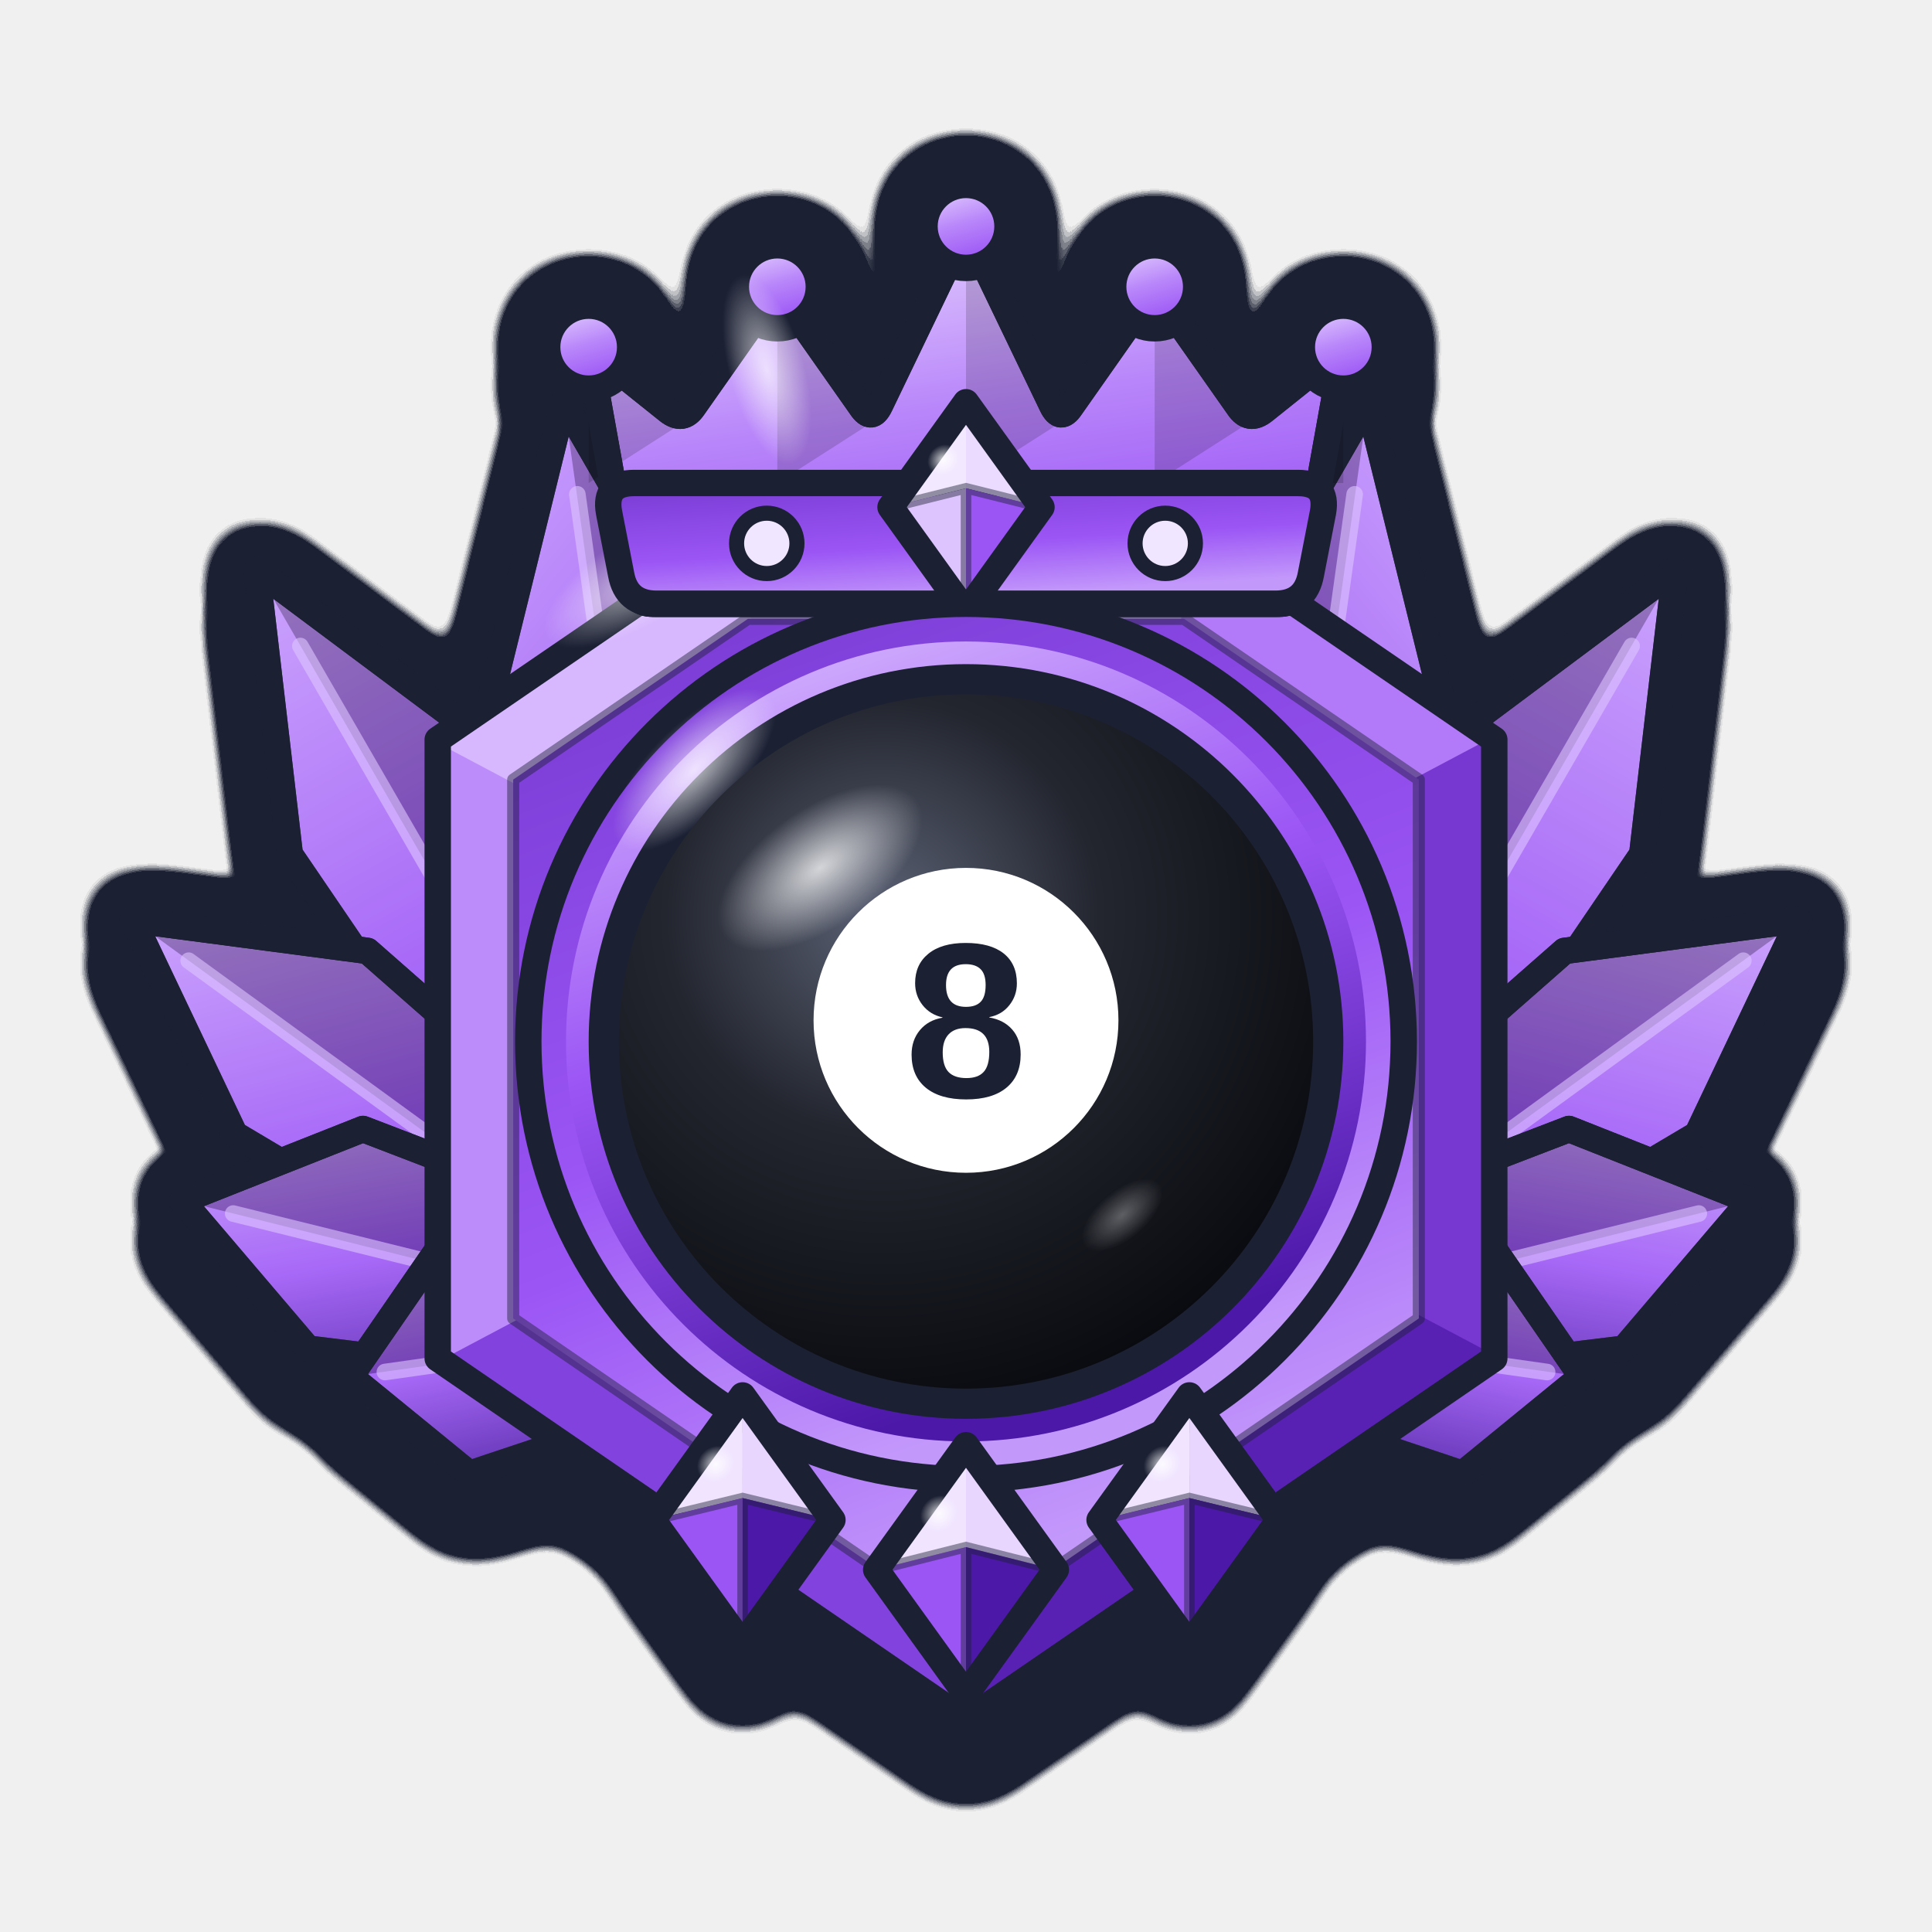
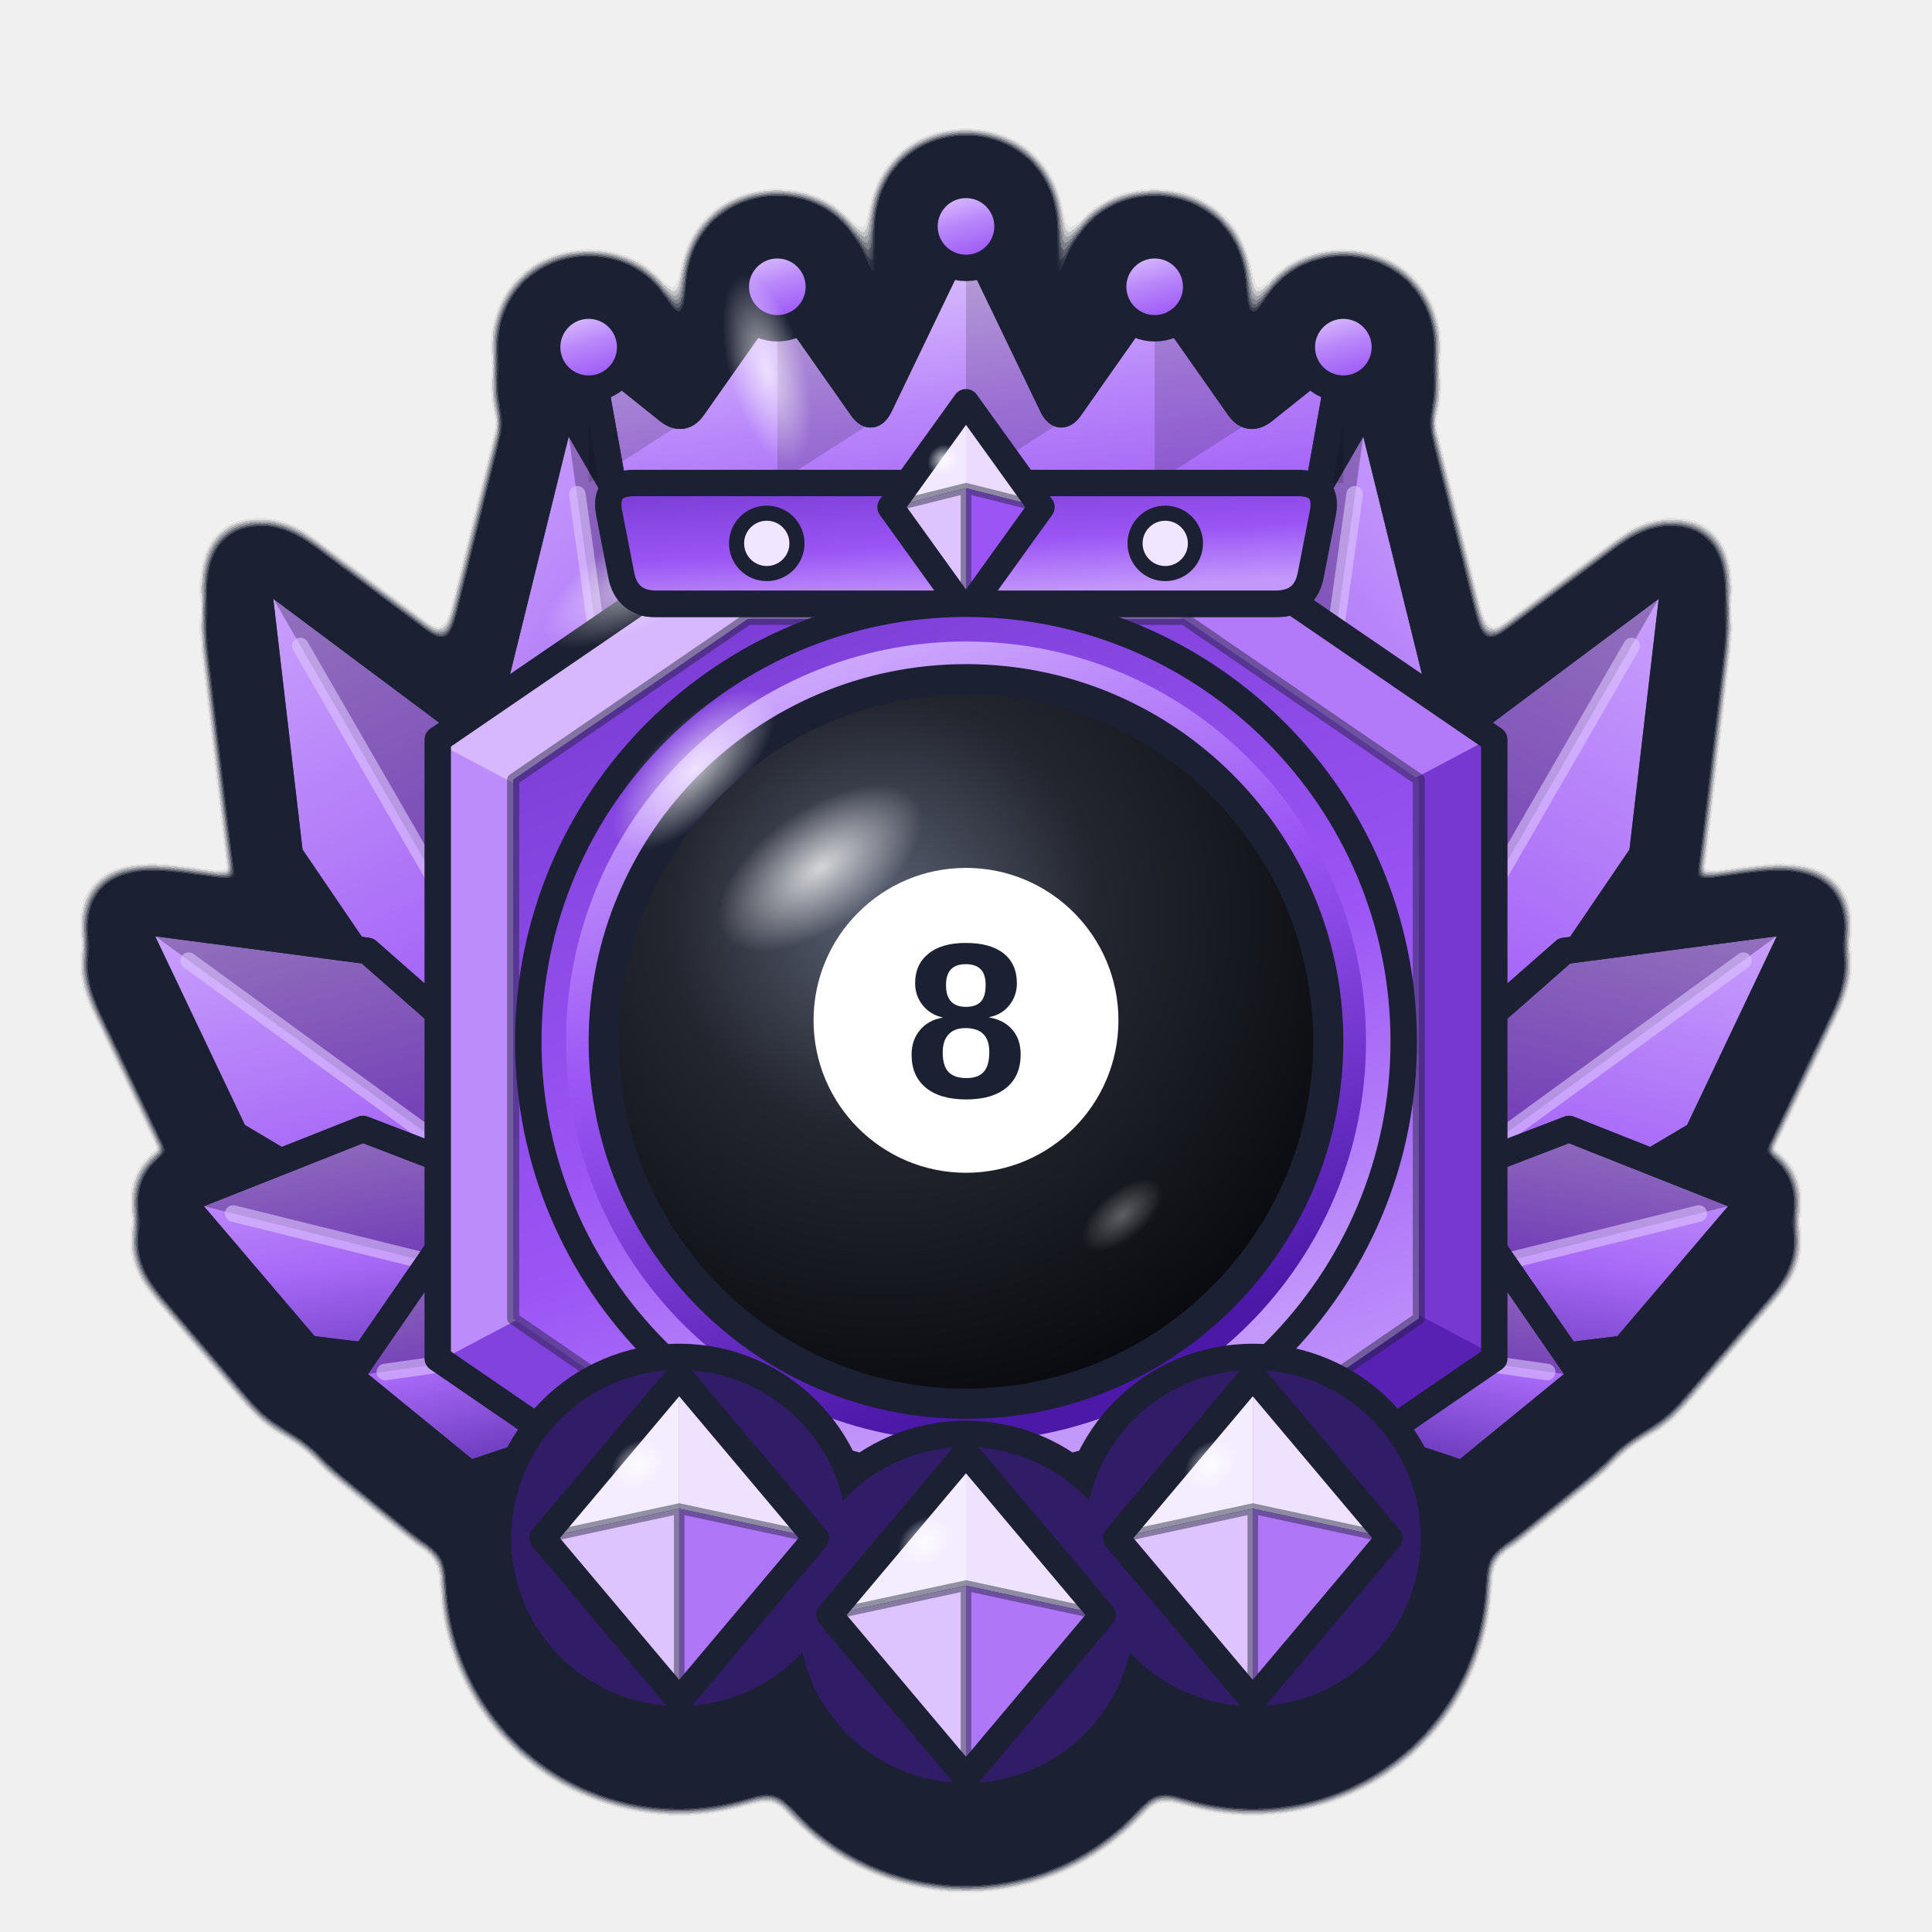
<svg xmlns="http://www.w3.org/2000/svg" width="512" height="512" viewBox="0 0 256 256">
  <defs>
    <linearGradient id="blue" x1="0" y1="0" x2="0.35" y2="1">
      <stop offset="0" stop-color="#9ED3FF" />
      <stop offset="0.45" stop-color="#3B9BFF" />
      <stop offset="1" stop-color="#1F6BD0" />
    </linearGradient>
    <linearGradient id="green" x1="0" y1="0" x2="0.35" y2="1">
      <stop offset="0" stop-color="#A8F5BE" />
      <stop offset="0.45" stop-color="#3DD66B" />
      <stop offset="1" stop-color="#1E9E47" />
    </linearGradient>
    <linearGradient id="red" x1="0" y1="0" x2="0.35" y2="1">
      <stop offset="0" stop-color="#FFA3A3" />
      <stop offset="0.45" stop-color="#FF4D4D" />
      <stop offset="1" stop-color="#C9283A" />
    </linearGradient>
    <linearGradient id="gold" x1="0" y1="0" x2="0.35" y2="1">
      <stop offset="0" stop-color="#FFF1A0" />
      <stop offset="0.45" stop-color="#FFC928" />
      <stop offset="1" stop-color="#DB8E00" />
    </linearGradient>
    <linearGradient id="wood" x1="0" y1="0" x2="0.35" y2="1">
      <stop offset="0" stop-color="#FFD9A0" />
      <stop offset="0.45" stop-color="#E7A35C" />
      <stop offset="1" stop-color="#A8622A" />
    </linearGradient>
    <linearGradient id="darkwood" x1="0" y1="0" x2="0.35" y2="1">
      <stop offset="0" stop-color="#C07A45" />
      <stop offset="0.45" stop-color="#8A4B22" />
      <stop offset="1" stop-color="#5E3014" />
    </linearGradient>
    <linearGradient id="white" x1="0" y1="0" x2="0.35" y2="1">
      <stop offset="0" stop-color="#FFFFFF" />
      <stop offset="0.45" stop-color="#F4F8FF" />
      <stop offset="1" stop-color="#C9D6EA" />
    </linearGradient>
    <linearGradient id="grey" x1="0" y1="0" x2="0.35" y2="1">
      <stop offset="0" stop-color="#E4E9F2" />
      <stop offset="0.45" stop-color="#AEB8C8" />
      <stop offset="1" stop-color="#7B869A" />
    </linearGradient>
    <linearGradient id="steel" x1="0" y1="0" x2="0.35" y2="1">
      <stop offset="0" stop-color="#D8E6F7" />
      <stop offset="0.45" stop-color="#9FB2CC" />
      <stop offset="1" stop-color="#6A7D98" />
    </linearGradient>
    <linearGradient id="cloth" x1="0" y1="0" x2="0.35" y2="1">
      <stop offset="0" stop-color="#6FE08E" />
      <stop offset="0.45" stop-color="#2FA24F" />
      <stop offset="1" stop-color="#1C7A37" />
    </linearGradient>
    <linearGradient id="sad" x1="0" y1="0" x2="0.35" y2="1">
      <stop offset="0" stop-color="#C4D4EE" />
      <stop offset="0.45" stop-color="#8EA3C7" />
      <stop offset="1" stop-color="#5E7299" />
    </linearGradient>
    <linearGradient id="purple" x1="0" y1="0" x2="0.35" y2="1">
      <stop offset="0" stop-color="#D7B8FF" />
      <stop offset="0.45" stop-color="#A259FF" />
      <stop offset="1" stop-color="#6E2FD0" />
    </linearGradient>
    <radialGradient id="shine" cx="0.5" cy="0.5" r="0.5">
      <stop offset="0" stop-color="#FFFFFF" stop-opacity="0.9" />
      <stop offset="1" stop-color="#FFFFFF" stop-opacity="0" />
    </radialGradient>
    <filter id="ink" x="-30%" y="-30%" width="160%" height="160%" color-interpolation-filters="sRGB">
      <feGaussianBlur in="SourceAlpha" stdDeviation="6.92" result="blur" />
      <feComponentTransfer in="blur" result="grown">
        <feFuncA type="linear" slope="7" intercept="-0.35" />
      </feComponentTransfer>
      <feOffset in="grown" dy="6" result="lip" />
      <feMerge result="both">
        <feMergeNode in="lip" />
        <feMergeNode in="grown" />
      </feMerge>
      <feFlood flood-color="#1B2033" />
      <feComposite in2="both" operator="in" result="outline" />
      <feMerge>
        <feMergeNode in="outline" />
        <feMergeNode in="SourceGraphic" />
      </feMerge>
    </filter>
  </defs>
  <defs>
    <filter id="badgeInk" x="-20%" y="-20%" width="140%" height="140%" color-interpolation-filters="sRGB">
      <feGaussianBlur in="SourceAlpha" stdDeviation="3.2" result="blur" />
      <feComponentTransfer in="blur" result="grown">
        <feFuncA type="linear" slope="40" intercept="-0.716" />
      </feComponentTransfer>
      <feOffset in="grown" dy="5" result="lip" />
      <feMerge result="both">
        <feMergeNode in="lip" />
        <feMergeNode in="grown" />
      </feMerge>
      <feFlood flood-color="#1B2033" />
      <feComposite in2="both" operator="in" result="outline" />
      <feMerge>
        <feMergeNode in="outline" />
        <feMergeNode in="SourceGraphic" />
      </feMerge>
    </filter>
  </defs>
  <defs>
    <linearGradient id="m" x1="0" y1="0" x2="0.35" y2="1">
      <stop offset="0" stop-color="#DEC4FF" />
      <stop offset="0.5" stop-color="#9B55F5" />
      <stop offset="1" stop-color="#4C18A8" />
    </linearGradient>
    <linearGradient id="r" x1="0" y1="0" x2="0.35" y2="1">
      <stop offset="0" stop-color="#773AD2" />
      <stop offset="0.6" stop-color="#9B55F5" />
      <stop offset="1" stop-color="#C398FB" />
    </linearGradient>
    <linearGradient id="w" x1="0" y1="0" x2="0.35" y2="1">
      <stop offset="0" stop-color="#C79DFC" />
      <stop offset="0.55" stop-color="#9B55F5" />
      <stop offset="1" stop-color="#4C18A8" />
    </linearGradient>
    <linearGradient id="p" x1="0" y1="0" x2="0.2" y2="1">
      <stop offset="0" stop-color="#F0E4FF" />
      <stop offset="0.55" stop-color="#DEC4FF" />
      <stop offset="1" stop-color="#9B55F5" />
    </linearGradient>
+     <linearGradient id="s" x1="0" y1="0" x2="0.2" y2="1">
+       <stop offset="0" stop-color="#FFFFFF" />
+       <stop offset="0.5" stop-color="#EBDCFF" />
+       <stop offset="1" stop-color="#CAA3FC" />
+     </linearGradient>
    <linearGradient id="c" x1="0" y1="0" x2="0.3" y2="1">
      <stop offset="0" stop-color="#EBDCFF" />
      <stop offset="0.55" stop-color="#B987FA" />
      <stop offset="1" stop-color="#9B55F5" />
    </linearGradient>
    <linearGradient id="g" x1="0" y1="0" x2="0.35" y2="1">
      <stop offset="0" stop-color="#FFF3A6" />
      <stop offset="0.5" stop-color="#FFC928" />
      <stop offset="1" stop-color="#C97F00" />
    </linearGradient>
    <linearGradient id="gr" x1="0" y1="0" x2="0.35" y2="1">
      <stop offset="0" stop-color="#E7A816" />
      <stop offset="0.6" stop-color="#FFC928" />
      <stop offset="1" stop-color="#FFE274" />
+     </linearGradient>
+     <linearGradient id="hat" x1="0" y1="0" x2="0.4" y2="1">
+       <stop offset="0" stop-color="#9C8CFF" />
+       <stop offset="0.5" stop-color="#5A41D6" />
+       <stop offset="1" stop-color="#26177A" />
    </linearGradient>
    <radialGradient id="ball" cx="0.38" cy="0.32" r="0.78">
      <stop offset="0" stop-color="#5C6275" />
      <stop offset="0.4" stop-color="#23262F" />
      <stop offset="1" stop-color="#06070B" />
    </radialGradient>
  </defs>
  <g filter="url(#badgeInk)">
    <path d="M83.1 177.3 L65.1 92.1 L74.7 53.2 L94.8 88.0 L100.9 174.7 Z" fill="url(#w)" stroke="#1B2033" stroke-width="3.5" stroke-linejoin="round" />
    <path d="M92.0 176.0 L100.9 174.7 L94.8 88.0 L74.7 53.2 Z" fill="#000000" opacity="0.25" />
    <path d="M92.0 176.0 L83.1 177.3 L65.1 92.1 L74.7 53.2 Z" fill="#DEC4FF" opacity="0.18" />
    <path d="M90.6 166.2 L76.5 65.5" fill="none" stroke="#DEC4FF" stroke-width="2.2" stroke-linecap="round" stroke-linejoin="round" opacity="0.6" />
    <path d="M83.1 177.3 L65.1 92.1 L74.7 53.2 L94.8 88.0 L100.9 174.7 Z" fill="none" stroke="#1B2033" stroke-width="3.5" stroke-linejoin="round" />
    <path d="M84.2 180.5 L38.4 113.2 L34.0 75.5 L64.4 98.2 L99.8 171.5 Z" fill="url(#w)" stroke="#1B2033" stroke-width="3.5" stroke-linejoin="round" />
    <path d="M92.0 176.0 L99.8 171.5 L64.4 98.2 L34.0 75.5 Z" fill="#000000" opacity="0.25" />
    <path d="M92.0 176.0 L84.2 180.5 L38.4 113.2 L34.0 75.5 Z" fill="#DEC4FF" opacity="0.18" />
    <path d="M87.4 168.0 L39.8 85.6" fill="none" stroke="#DEC4FF" stroke-width="2.2" stroke-linecap="round" stroke-linejoin="round" opacity="0.6" />
    <path d="M84.2 180.5 L38.4 113.2 L34.0 75.5 L64.4 98.2 L99.8 171.5 Z" fill="none" stroke="#1B2033" stroke-width="3.5" stroke-linejoin="round" />
    <path d="M86.7 183.3 L31.1 150.3 L17.6 121.9 L48.7 126.0 L97.3 168.7 Z" fill="url(#w)" stroke="#1B2033" stroke-width="3.5" stroke-linejoin="round" />
    <path d="M92.0 176.0 L97.3 168.7 L48.7 126.0 L17.6 121.9 Z" fill="#000000" opacity="0.25" />
    <path d="M92.0 176.0 L86.7 183.3 L31.1 150.3 L17.6 121.9 Z" fill="#DEC4FF" opacity="0.18" />
    <path d="M86.0 171.7 L25.0 127.3" fill="none" stroke="#DEC4FF" stroke-width="2.2" stroke-linecap="round" stroke-linejoin="round" opacity="0.6" />
    <path d="M86.7 183.3 L31.1 150.3 L17.6 121.9 L48.7 126.0 L97.3 168.7 Z" fill="none" stroke="#1B2033" stroke-width="3.5" stroke-linejoin="round" />
    <path d="M89.8 184.7 L40.8 178.7 L24.1 159.1 L48.1 149.6 L94.2 167.3 Z" fill="url(#w)" stroke="#1B2033" stroke-width="3.5" stroke-linejoin="round" />
    <path d="M92.0 176.0 L94.2 167.3 L48.1 149.6 L24.1 159.1 Z" fill="#000000" opacity="0.25" />
    <path d="M92.0 176.0 L89.8 184.7 L40.8 178.7 L24.1 159.1 Z" fill="#DEC4FF" opacity="0.18" />
    <path d="M86.6 174.6 L30.9 160.8" fill="none" stroke="#DEC4FF" stroke-width="2.2" stroke-linecap="round" stroke-linejoin="round" opacity="0.6" />
    <path d="M89.8 184.7 L40.8 178.7 L24.1 159.1 L48.1 149.6 L94.2 167.3 Z" fill="none" stroke="#1B2033" stroke-width="3.5" stroke-linejoin="round" />
    <path d="M93.3 184.9 L62.2 195.3 L46.4 182.4 L58.0 165.6 L90.7 167.1 Z" fill="url(#w)" stroke="#1B2033" stroke-width="3.5" stroke-linejoin="round" />
    <path d="M92.0 176.0 L90.7 167.1 L58.0 165.6 L46.4 182.4 Z" fill="#000000" opacity="0.25" />
    <path d="M92.0 176.0 L93.3 184.9 L62.2 195.3 L46.4 182.4 Z" fill="#DEC4FF" opacity="0.18" />
    <path d="M88.4 176.5 L51.0 181.8" fill="none" stroke="#DEC4FF" stroke-width="2.2" stroke-linecap="round" stroke-linejoin="round" opacity="0.6" />
    <path d="M93.3 184.9 L62.2 195.3 L46.4 182.4 L58.0 165.6 L90.7 167.1 Z" fill="none" stroke="#1B2033" stroke-width="3.5" stroke-linejoin="round" />
    <g transform="matrix(-1 0 0 1 256 0)">
      <path d="M83.1 177.3 L65.1 92.1 L74.7 53.2 L94.8 88.0 L100.9 174.7 Z" fill="url(#w)" stroke="#1B2033" stroke-width="3.5" stroke-linejoin="round" />
      <path d="M92.0 176.0 L100.9 174.7 L94.8 88.0 L74.7 53.2 Z" fill="#000000" opacity="0.25" />
      <path d="M92.0 176.0 L83.1 177.3 L65.1 92.1 L74.7 53.2 Z" fill="#DEC4FF" opacity="0.18" />
      <path d="M90.6 166.2 L76.5 65.5" fill="none" stroke="#DEC4FF" stroke-width="2.2" stroke-linecap="round" stroke-linejoin="round" opacity="0.6" />
      <path d="M83.1 177.3 L65.1 92.1 L74.7 53.2 L94.8 88.0 L100.9 174.7 Z" fill="none" stroke="#1B2033" stroke-width="3.5" stroke-linejoin="round" />
      <path d="M84.2 180.5 L38.4 113.2 L34.0 75.5 L64.4 98.2 L99.8 171.5 Z" fill="url(#w)" stroke="#1B2033" stroke-width="3.5" stroke-linejoin="round" />
      <path d="M92.0 176.0 L99.8 171.5 L64.4 98.2 L34.0 75.5 Z" fill="#000000" opacity="0.25" />
      <path d="M92.0 176.0 L84.2 180.5 L38.4 113.2 L34.0 75.5 Z" fill="#DEC4FF" opacity="0.18" />
      <path d="M87.4 168.0 L39.8 85.6" fill="none" stroke="#DEC4FF" stroke-width="2.2" stroke-linecap="round" stroke-linejoin="round" opacity="0.6" />
      <path d="M84.2 180.5 L38.4 113.2 L34.0 75.5 L64.4 98.2 L99.8 171.5 Z" fill="none" stroke="#1B2033" stroke-width="3.5" stroke-linejoin="round" />
      <path d="M86.7 183.3 L31.1 150.3 L17.6 121.9 L48.7 126.0 L97.3 168.7 Z" fill="url(#w)" stroke="#1B2033" stroke-width="3.5" stroke-linejoin="round" />
      <path d="M92.0 176.0 L97.3 168.7 L48.7 126.0 L17.6 121.9 Z" fill="#000000" opacity="0.25" />
      <path d="M92.0 176.0 L86.7 183.3 L31.1 150.3 L17.6 121.9 Z" fill="#DEC4FF" opacity="0.18" />
      <path d="M86.0 171.7 L25.0 127.3" fill="none" stroke="#DEC4FF" stroke-width="2.2" stroke-linecap="round" stroke-linejoin="round" opacity="0.6" />
      <path d="M86.7 183.3 L31.1 150.3 L17.6 121.9 L48.7 126.0 L97.3 168.7 Z" fill="none" stroke="#1B2033" stroke-width="3.5" stroke-linejoin="round" />
      <path d="M89.8 184.7 L40.8 178.7 L24.1 159.1 L48.1 149.6 L94.2 167.3 Z" fill="url(#w)" stroke="#1B2033" stroke-width="3.5" stroke-linejoin="round" />
      <path d="M92.0 176.0 L94.2 167.3 L48.1 149.6 L24.1 159.1 Z" fill="#000000" opacity="0.25" />
      <path d="M92.0 176.0 L89.8 184.7 L40.8 178.7 L24.1 159.1 Z" fill="#DEC4FF" opacity="0.18" />
      <path d="M86.6 174.6 L30.9 160.8" fill="none" stroke="#DEC4FF" stroke-width="2.2" stroke-linecap="round" stroke-linejoin="round" opacity="0.6" />
      <path d="M89.8 184.7 L40.8 178.7 L24.1 159.1 L48.1 149.6 L94.2 167.3 Z" fill="none" stroke="#1B2033" stroke-width="3.5" stroke-linejoin="round" />
      <path d="M93.3 184.9 L62.2 195.3 L46.4 182.4 L58.0 165.6 L90.7 167.1 Z" fill="url(#w)" stroke="#1B2033" stroke-width="3.5" stroke-linejoin="round" />
      <path d="M92.0 176.0 L90.7 167.1 L58.0 165.6 L46.4 182.4 Z" fill="#000000" opacity="0.25" />
      <path d="M92.0 176.0 L93.3 184.9 L62.2 195.3 L46.4 182.4 Z" fill="#DEC4FF" opacity="0.18" />
      <path d="M88.4 176.5 L51.0 181.8" fill="none" stroke="#DEC4FF" stroke-width="2.2" stroke-linecap="round" stroke-linejoin="round" opacity="0.6" />
      <path d="M93.3 184.9 L62.2 195.3 L46.4 182.4 L58.0 165.6 L90.7 167.1 Z" fill="none" stroke="#1B2033" stroke-width="3.5" stroke-linejoin="round" />
    </g>
    <path d="M96.0 72.0 L160.0 72.0 L156.9 82.0 L99.1 82.0 Z" fill="#CDA8FC" stroke="#CDA8FC" stroke-width="0.8" />
    <path d="M160.0 72.0 L198.0 98.0 L188.0 103.3 L156.9 82.0 Z" fill="#B27AF8" stroke="#B27AF8" stroke-width="0.8" />
    <path d="M198.0 98.0 L198.0 180.0 L188.0 174.7 L188.0 103.3 Z" fill="#7638D1" stroke="#7638D1" stroke-width="0.8" />
    <path d="M198.0 180.0 L128.0 228.0 L128.0 215.9 L188.0 174.7 Z" fill="#5821B4" stroke="#5821B4" stroke-width="0.8" />
    <path d="M128.0 228.0 L58.0 180.0 L68.0 174.7 L128.0 215.9 Z" fill="#8242DD" stroke="#8242DD" stroke-width="0.8" />
    <path d="M58.0 180.0 L58.0 98.0 L68.0 103.3 L68.0 174.7 Z" fill="#BC8CFA" stroke="#BC8CFA" stroke-width="0.8" />
    <path d="M58.0 98.0 L96.0 72.0 L99.1 82.0 L68.0 103.3 Z" fill="#D7B8FE" stroke="#D7B8FE" stroke-width="0.8" />
    <path d="M99.1 82.0 L156.9 82.0 L188.0 103.3 L188.0 174.7 L128.0 215.9 L68.0 174.7 L68.0 103.3 Z" fill="url(#r)" />
    <path d="M99.1 82.0 L156.9 82.0 L188.0 103.3 L188.0 174.7 L128.0 215.9 L68.0 174.7 L68.0 103.3 Z" fill="none" stroke="#1B2033" stroke-width="1.6" stroke-opacity="0.45" stroke-linejoin="round" />
    <path d="M96.0 72.0 L160.0 72.0 L198.0 98.0 L198.0 180.0 L128.0 228.0 L58.0 180.0 L58.0 98.0 Z" fill="none" stroke="#1B2033" stroke-width="3.5" stroke-linejoin="round" />
    <ellipse cx="86" cy="76" rx="16" ry="6" fill="url(#shine)" opacity="0.75" transform="rotate(-32 86 76)" />
    <path d="M86.5 80.0 Q84.0 80.0 83.6 77.5 L78.4 48.5 Q78.0 46.0 80.0 47.6 L88.5 54.4 Q90.5 56.0 91.9 53.9 L101.6 40.1 Q103.0 38.0 104.4 40.1 L114.1 53.9 Q115.5 56.0 116.6 53.7 L126.9 32.3 Q128.0 30.0 129.1 32.3 L139.4 53.7 Q140.5 56.0 141.9 53.9 L151.6 40.1 Q153.0 38.0 154.4 40.1 L164.1 53.9 Q165.5 56.0 167.5 54.4 L176.0 47.6 Q178.0 46.0 177.6 48.5 L172.4 77.5 Q172.0 80.0 169.5 80.0 Z" fill="url(#c)" stroke="#1B2033" stroke-width="3.5" stroke-linejoin="round" />
    <path d="M78.0 46.0 L78.0 64.0 L90.5 56.0 Z" fill="#000000" opacity="0.16" />
    <path d="M103.0 38.0 L103.0 64.0 L115.5 56.0 Z" fill="#000000" opacity="0.16" />
    <path d="M128.0 30.0 L128.0 64.0 L140.5 56.0 Z" fill="#000000" opacity="0.16" />
    <path d="M153.0 38.0 L153.0 64.0 L165.5 56.0 Z" fill="#000000" opacity="0.16" />
    <path d="M178.0 46.0 L178.0 64.0 L175.0 64.0 Z" fill="#000000" opacity="0.16" />
    <path d="M86.5 80.0 Q84.0 80.0 83.6 77.5 L78.4 48.5 Q78.0 46.0 80.0 47.6 L88.5 54.4 Q90.5 56.0 91.9 53.9 L101.6 40.1 Q103.0 38.0 104.4 40.1 L114.1 53.9 Q115.5 56.0 116.6 53.7 L126.9 32.3 Q128.0 30.0 129.1 32.3 L139.4 53.7 Q140.5 56.0 141.9 53.9 L151.6 40.1 Q153.0 38.0 154.4 40.1 L164.1 53.9 Q165.5 56.0 167.5 54.4 L176.0 47.6 Q178.0 46.0 177.6 48.5 L172.4 77.5 Q172.0 80.0 169.5 80.0 Z" fill="none" stroke="#1B2033" stroke-width="3.5" stroke-linejoin="round" />
    <circle cx="78.0" cy="46.0" r="5.5" fill="url(#c)" stroke="#1B2033" stroke-width="3.5" />
    <circle cx="103.0" cy="38.0" r="5.5" fill="url(#c)" stroke="#1B2033" stroke-width="3.5" />
    <circle cx="128.0" cy="30.0" r="5.5" fill="url(#c)" stroke="#1B2033" stroke-width="3.5" />
    <circle cx="153.0" cy="38.0" r="5.5" fill="url(#c)" stroke="#1B2033" stroke-width="3.5" />
    <circle cx="178.0" cy="46.0" r="5.5" fill="url(#c)" stroke="#1B2033" stroke-width="3.5" />
    <path d="M80.7 67.9 Q80.0 64.0 84.0 64.0 L172.0 64.0 Q176.0 64.0 175.3 67.9 L173.7 76.1 Q173.0 80.0 169.0 80.0 L87.0 80.0 Q83.0 80.0 82.3 76.1 Z" fill="url(#r)" stroke="#1B2033" stroke-width="3.5" stroke-linejoin="round" />
    <ellipse cx="101.6" cy="49.0" rx="5" ry="13" fill="url(#shine)" opacity="0.75" transform="rotate(-15 101.6 49.0)" />
    <path d="M118.0 67.2 L128.0 53.3 L128.0 64.7 Z" fill="#F2E8FF" />
    <path d="M128.0 53.3 L138.0 67.2 L128.0 64.7 Z" fill="#EBDCFF" />
    <path d="M118.0 67.2 L128.0 64.7 L128.0 81.1 Z" fill="#DEC4FF" />
    <path d="M128.0 64.7 L138.0 67.2 L128.0 81.1 Z" fill="#9B55F5" />
    <path d="M128.0 53.3 L138.0 67.2 L128.0 81.1 L118.0 67.2 Z" fill="none" stroke="#1B2033" stroke-width="3.5" stroke-linejoin="round" />
    <path d="M118.0 67.2 L128.0 64.7 L138.0 67.2 M128.0 64.7 L128.0 81.1" fill="none" stroke="#1B2033" stroke-width="1.4" opacity="0.45" />
    <ellipse cx="124.993" cy="60.936" rx="2.205" ry="1.949" fill="url(#shine)" opacity="0.9" transform="rotate(-40 124.9933 60.936)" />
    <circle cx="101.6" cy="72.0" r="4.0" fill="#F1E6FF" stroke="#1B2033" stroke-width="2" />
    <circle cx="154.4" cy="72.0" r="4.0" fill="#F1E6FF" stroke="#1B2033" stroke-width="2" />
    <circle cx="128" cy="138" r="58" fill="url(#r)" stroke="#1B2033" stroke-width="3.5" />
    <circle cx="128" cy="138" r="53" fill="url(#m)" />
    <circle cx="128" cy="138" r="50" fill="#1B2033" />
    <ellipse cx="92" cy="102" rx="14" ry="6" fill="url(#shine)" opacity="0.8" transform="rotate(-45 92 102)" />
    <circle cx="128" cy="138" r="46" fill="url(#ball)" />
    <circle cx="128.0" cy="135.2" r="20.2" fill="#FFFFFF" />
    <text x="128.0" y="145.4" font-family="Arial Black, Arial, sans-serif" font-weight="900" font-size="29.3" text-anchor="middle" fill="#1B2033">8</text>
    <ellipse cx="108.68" cy="115.0" rx="15.64" ry="7.82" fill="url(#shine)" opacity="0.85" transform="rotate(-35 108.68 115.0)" />
    <ellipse cx="148.7" cy="161.0" rx="6.44" ry="3.22" fill="url(#shine)" opacity="0.35" transform="rotate(-40 148.7 161.0)" />
-     <path d="M145.7 201.4 L157.6 184.9 L157.6 198.5 Z" fill="#F0E4FF" />
-     <path d="M157.6 184.9 L169.5 201.4 L157.6 198.5 Z" fill="#E8D6FF" />
-     <path d="M145.7 201.4 L157.6 198.5 L157.6 217.9 Z" fill="#9B55F5" />
-     <path d="M157.6 198.5 L169.5 201.4 L157.6 217.9 Z" fill="#4C18A8" />
-     <path d="M157.6 184.9 L169.5 201.4 L157.6 217.9 L145.7 201.4 Z" fill="none" stroke="#1B2033" stroke-width="3.5" stroke-linejoin="round" />
-     <path d="M145.7 201.4 L157.6 198.5 L169.5 201.4 M157.6 198.5 L157.6 217.9" fill="none" stroke="#1B2033" stroke-width="1.4" opacity="0.45" />
-     <ellipse cx="154.019" cy="194.017" rx="2.614" ry="2.31" fill="url(#shine)" opacity="0.9" transform="rotate(-40 154.0193 194.0165)" />
-     <path d="M116.1 208.0 L128.0 191.5 L128.0 205.0 Z" fill="#F0E4FF" />
-     <path d="M128.0 191.5 L139.9 208.0 L128.0 205.0 Z" fill="#E8D6FF" />
-     <path d="M116.1 208.0 L128.0 205.0 L128.0 224.5 Z" fill="#9B55F5" />
-     <path d="M128.0 205.0 L139.9 208.0 L128.0 224.5 Z" fill="#4C18A8" />
-     <path d="M128.0 191.5 L139.9 208.0 L128.0 224.5 L116.1 208.0 Z" fill="none" stroke="#1B2033" stroke-width="3.5" stroke-linejoin="round" />
-     <path d="M116.1 208.0 L128.0 205.0 L139.9 208.0 M128.0 205.0 L128.0 224.5" fill="none" stroke="#1B2033" stroke-width="1.4" opacity="0.45" />
-     <ellipse cx="124.436" cy="200.575" rx="2.614" ry="2.31" fill="url(#shine)" opacity="0.9" transform="rotate(-40 124.436 200.575)" />
-     <path d="M86.5 201.4 L98.4 184.9 L98.4 198.5 Z" fill="#F0E4FF" />
-     <path d="M98.4 184.9 L110.3 201.4 L98.4 198.5 Z" fill="#E8D6FF" />
-     <path d="M86.5 201.4 L98.4 198.5 L98.4 217.9 Z" fill="#9B55F5" />
-     <path d="M98.4 198.5 L110.3 201.4 L98.4 217.9 Z" fill="#4C18A8" />
-     <path d="M98.4 184.9 L110.3 201.4 L98.4 217.9 L86.5 201.4 Z" fill="none" stroke="#1B2033" stroke-width="3.5" stroke-linejoin="round" />
-     <path d="M86.5 201.4 L98.4 198.5 L110.3 201.4 M98.4 198.5 L98.4 217.9" fill="none" stroke="#1B2033" stroke-width="1.4" opacity="0.45" />
-     <ellipse cx="94.853" cy="194.017" rx="2.614" ry="2.31" fill="url(#shine)" opacity="0.9" transform="rotate(-40 94.85272 194.0165)" />
+     <circle cx="166.0" cy="203.8" r="24.0" fill="#311C68" stroke="#1B2033" stroke-width="3.5" />
+     <circle cx="128.0" cy="214.0" r="24.0" fill="#311C68" stroke="#1B2033" stroke-width="3.5" />
+     <circle cx="90.0" cy="203.8" r="24.0" fill="#311C68" stroke="#1B2033" stroke-width="3.5" />
+     <circle cx="166.0" cy="203.8" r="22.25" fill="#311C68" />
+     <circle cx="128.0" cy="214.0" r="22.25" fill="#311C68" />
+     <circle cx="90.0" cy="203.8" r="22.25" fill="#311C68" />
+     <path d="M147.9 203.8 L166.0 182.3 L166.0 199.9 Z" fill="#F4ECFF" />
+     <path d="M166.0 182.3 L184.1 203.8 L166.0 199.9 Z" fill="#EEE2FF" />
+     <path d="M147.9 203.8 L166.0 199.9 L166.0 225.3 Z" fill="#DEC4FF" />
+     <path d="M166.0 199.9 L184.1 203.8 L166.0 225.3 Z" fill="#AF76F8" />
+     <path d="M166.0 182.3 L184.1 203.8 L166.0 225.3 L147.9 203.8 Z" fill="none" stroke="#1B2033" stroke-width="3.5" stroke-linejoin="round" />
+     <path d="M147.9 203.8 L166.0 199.9 L184.1 203.8 M166.0 199.9 L166.0 225.3" fill="none" stroke="#1B2033" stroke-width="1.4" opacity="0.45" />
+     <ellipse cx="160.582" cy="194.143" rx="3.973" ry="3.01" fill="url(#shine)" opacity="0.9" transform="rotate(-40 160.582 194.1429)" />
+     <path d="M109.9 214.0 L128.0 192.5 L128.0 210.1 Z" fill="#F4ECFF" />
+     <path d="M128.0 192.5 L146.1 214.0 L128.0 210.1 Z" fill="#EEE2FF" />
+     <path d="M109.9 214.0 L128.0 210.1 L128.0 235.5 Z" fill="#DEC4FF" />
+     <path d="M128.0 210.1 L146.1 214.0 L128.0 235.5 Z" fill="#AF76F8" />
+     <path d="M128.0 192.5 L146.1 214.0 L128.0 235.5 L109.9 214.0 Z" fill="none" stroke="#1B2033" stroke-width="3.5" stroke-linejoin="round" />
+     <path d="M109.9 214.0 L128.0 210.1 L146.1 214.0 M128.0 210.1 L128.0 235.5" fill="none" stroke="#1B2033" stroke-width="1.4" opacity="0.45" />
+     <ellipse cx="122.582" cy="204.325" rx="3.973" ry="3.01" fill="url(#shine)" opacity="0.9" transform="rotate(-40 122.582 204.325)" />
+     <path d="M71.9 203.8 L90.0 182.3 L90.0 199.9 Z" fill="#F4ECFF" />
+     <path d="M90.0 182.3 L108.1 203.8 L90.0 199.9 Z" fill="#EEE2FF" />
+     <path d="M71.9 203.8 L90.0 199.9 L90.0 225.3 Z" fill="#DEC4FF" />
+     <path d="M90.0 199.9 L108.1 203.8 L90.0 225.3 Z" fill="#AF76F8" />
+     <path d="M90.0 182.3 L108.1 203.8 L90.0 225.3 L71.9 203.8 Z" fill="none" stroke="#1B2033" stroke-width="3.5" stroke-linejoin="round" />
+     <path d="M71.9 203.8 L90.0 199.9 L108.1 203.8 M90.0 199.9 L90.0 225.3" fill="none" stroke="#1B2033" stroke-width="1.4" opacity="0.45" />
+     <ellipse cx="84.582" cy="194.143" rx="3.973" ry="3.01" fill="url(#shine)" opacity="0.9" transform="rotate(-40 84.582 194.1429)" />
  </g>
</svg>
